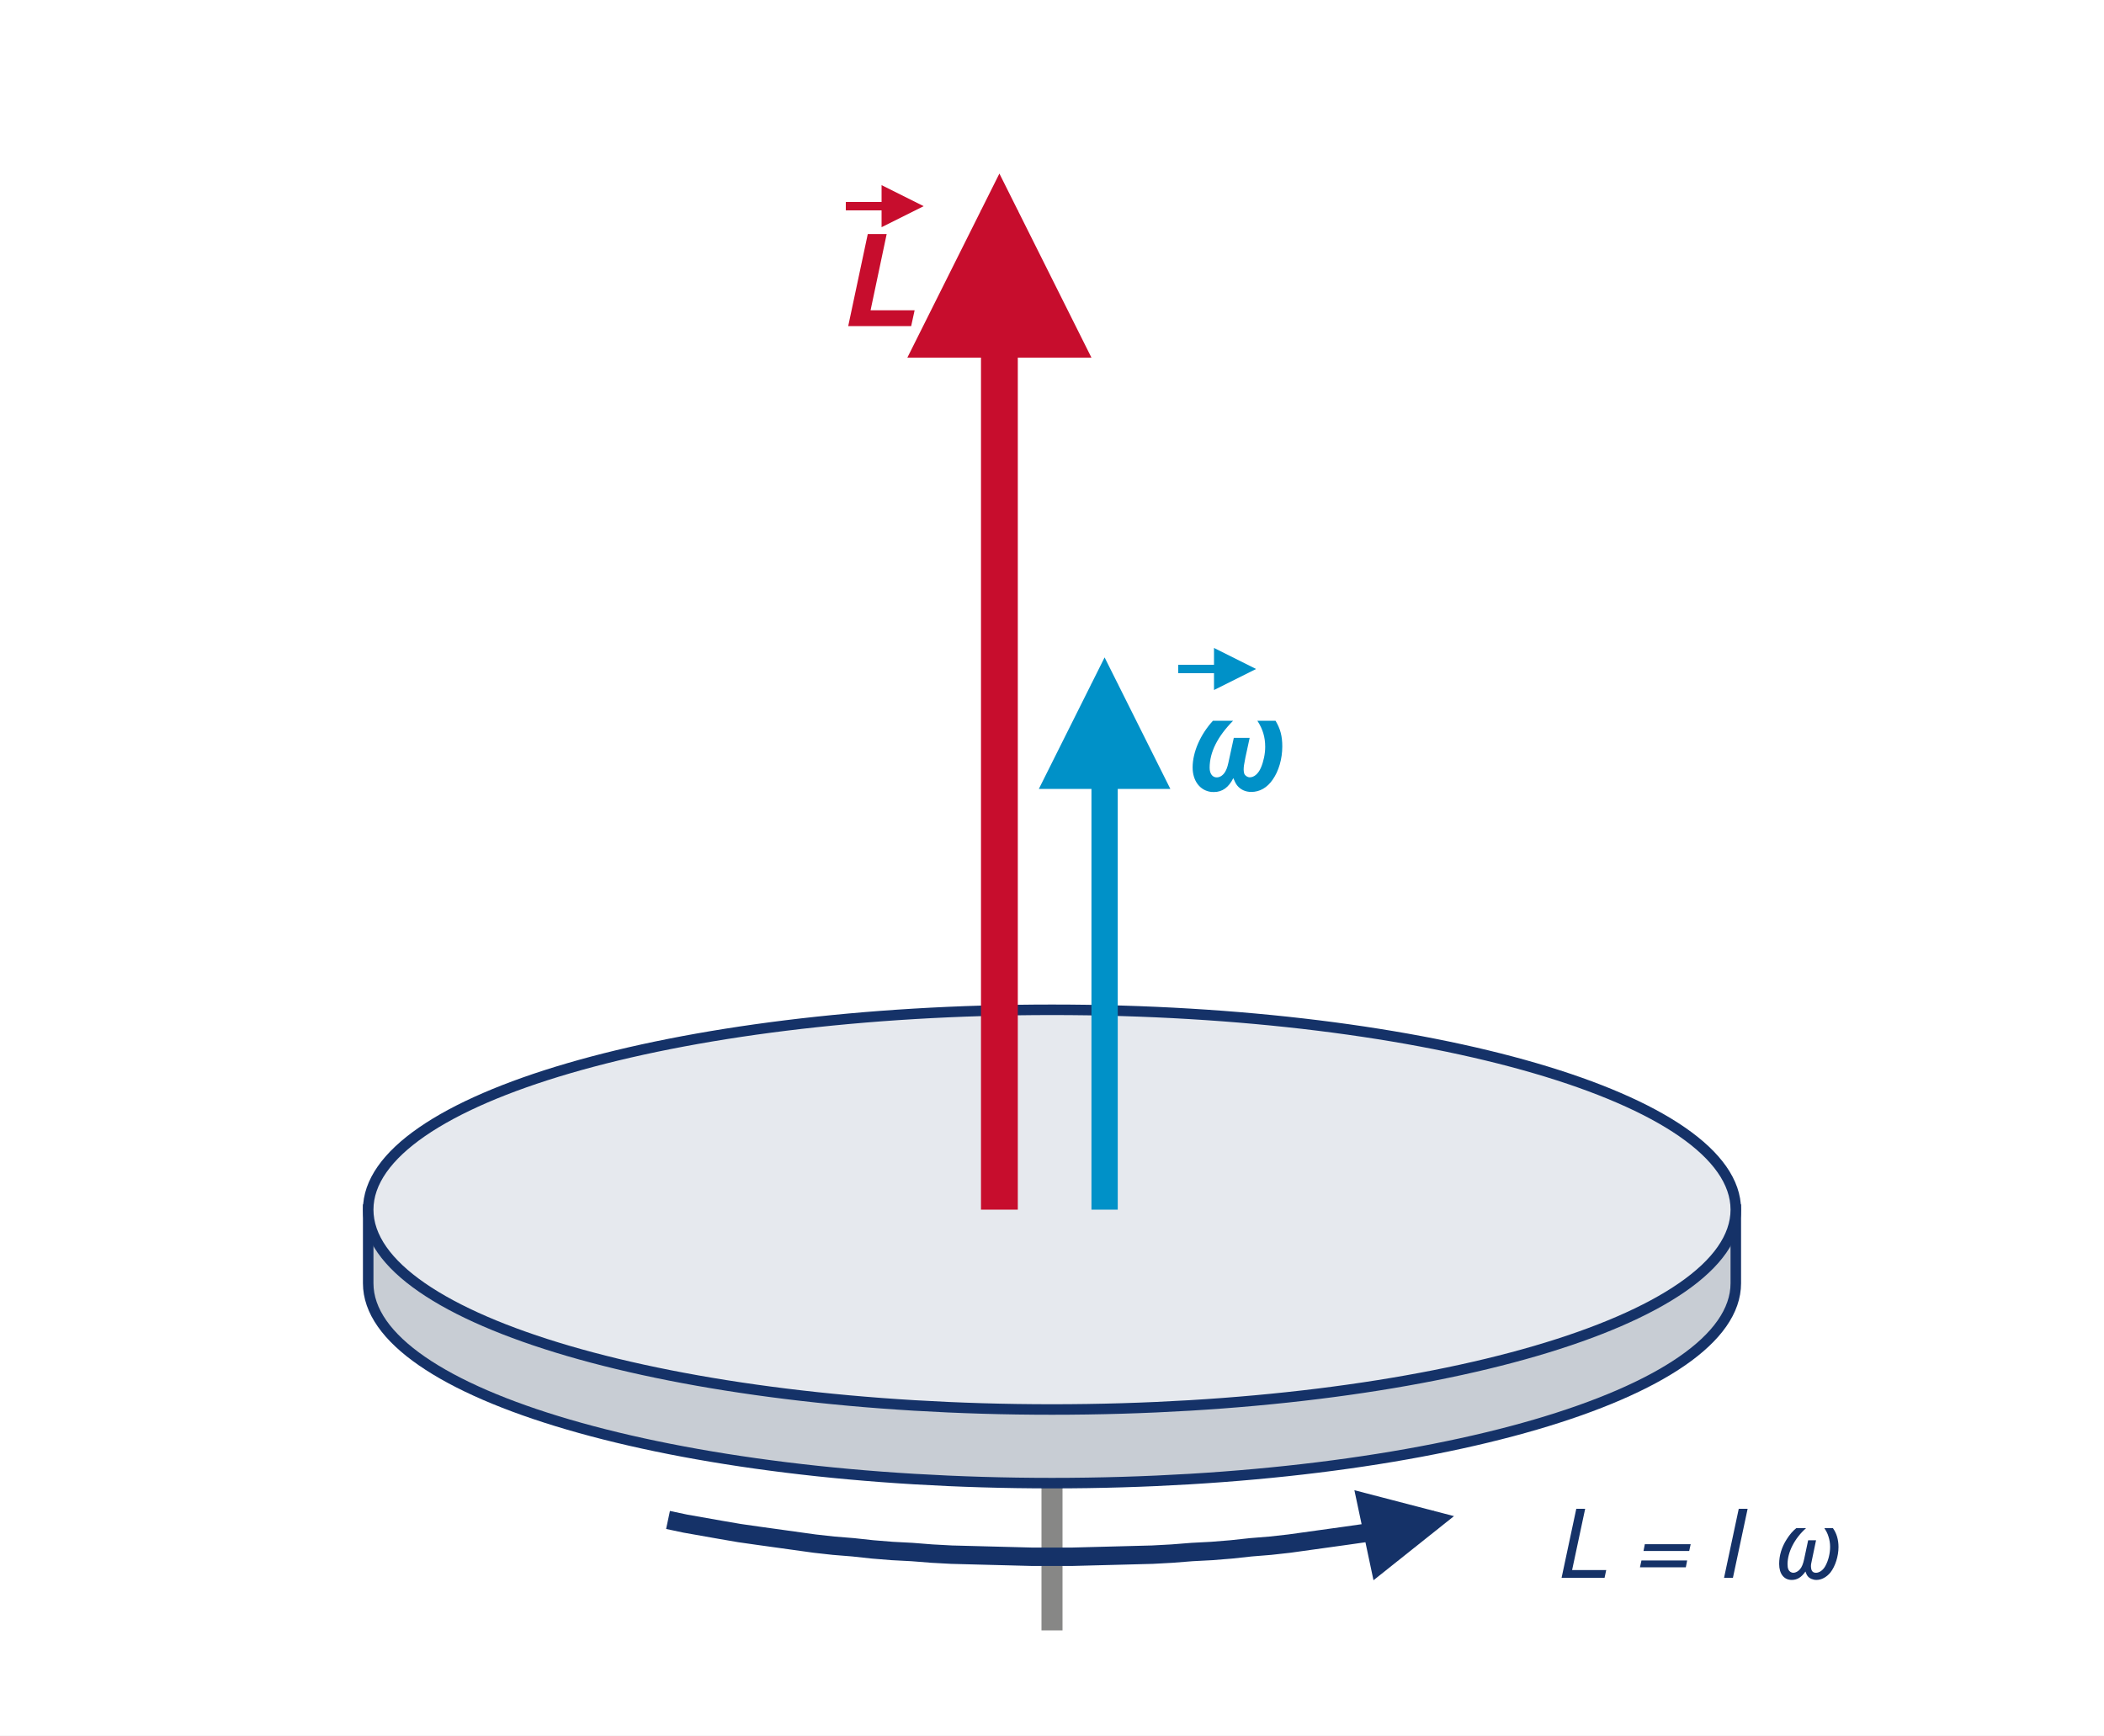
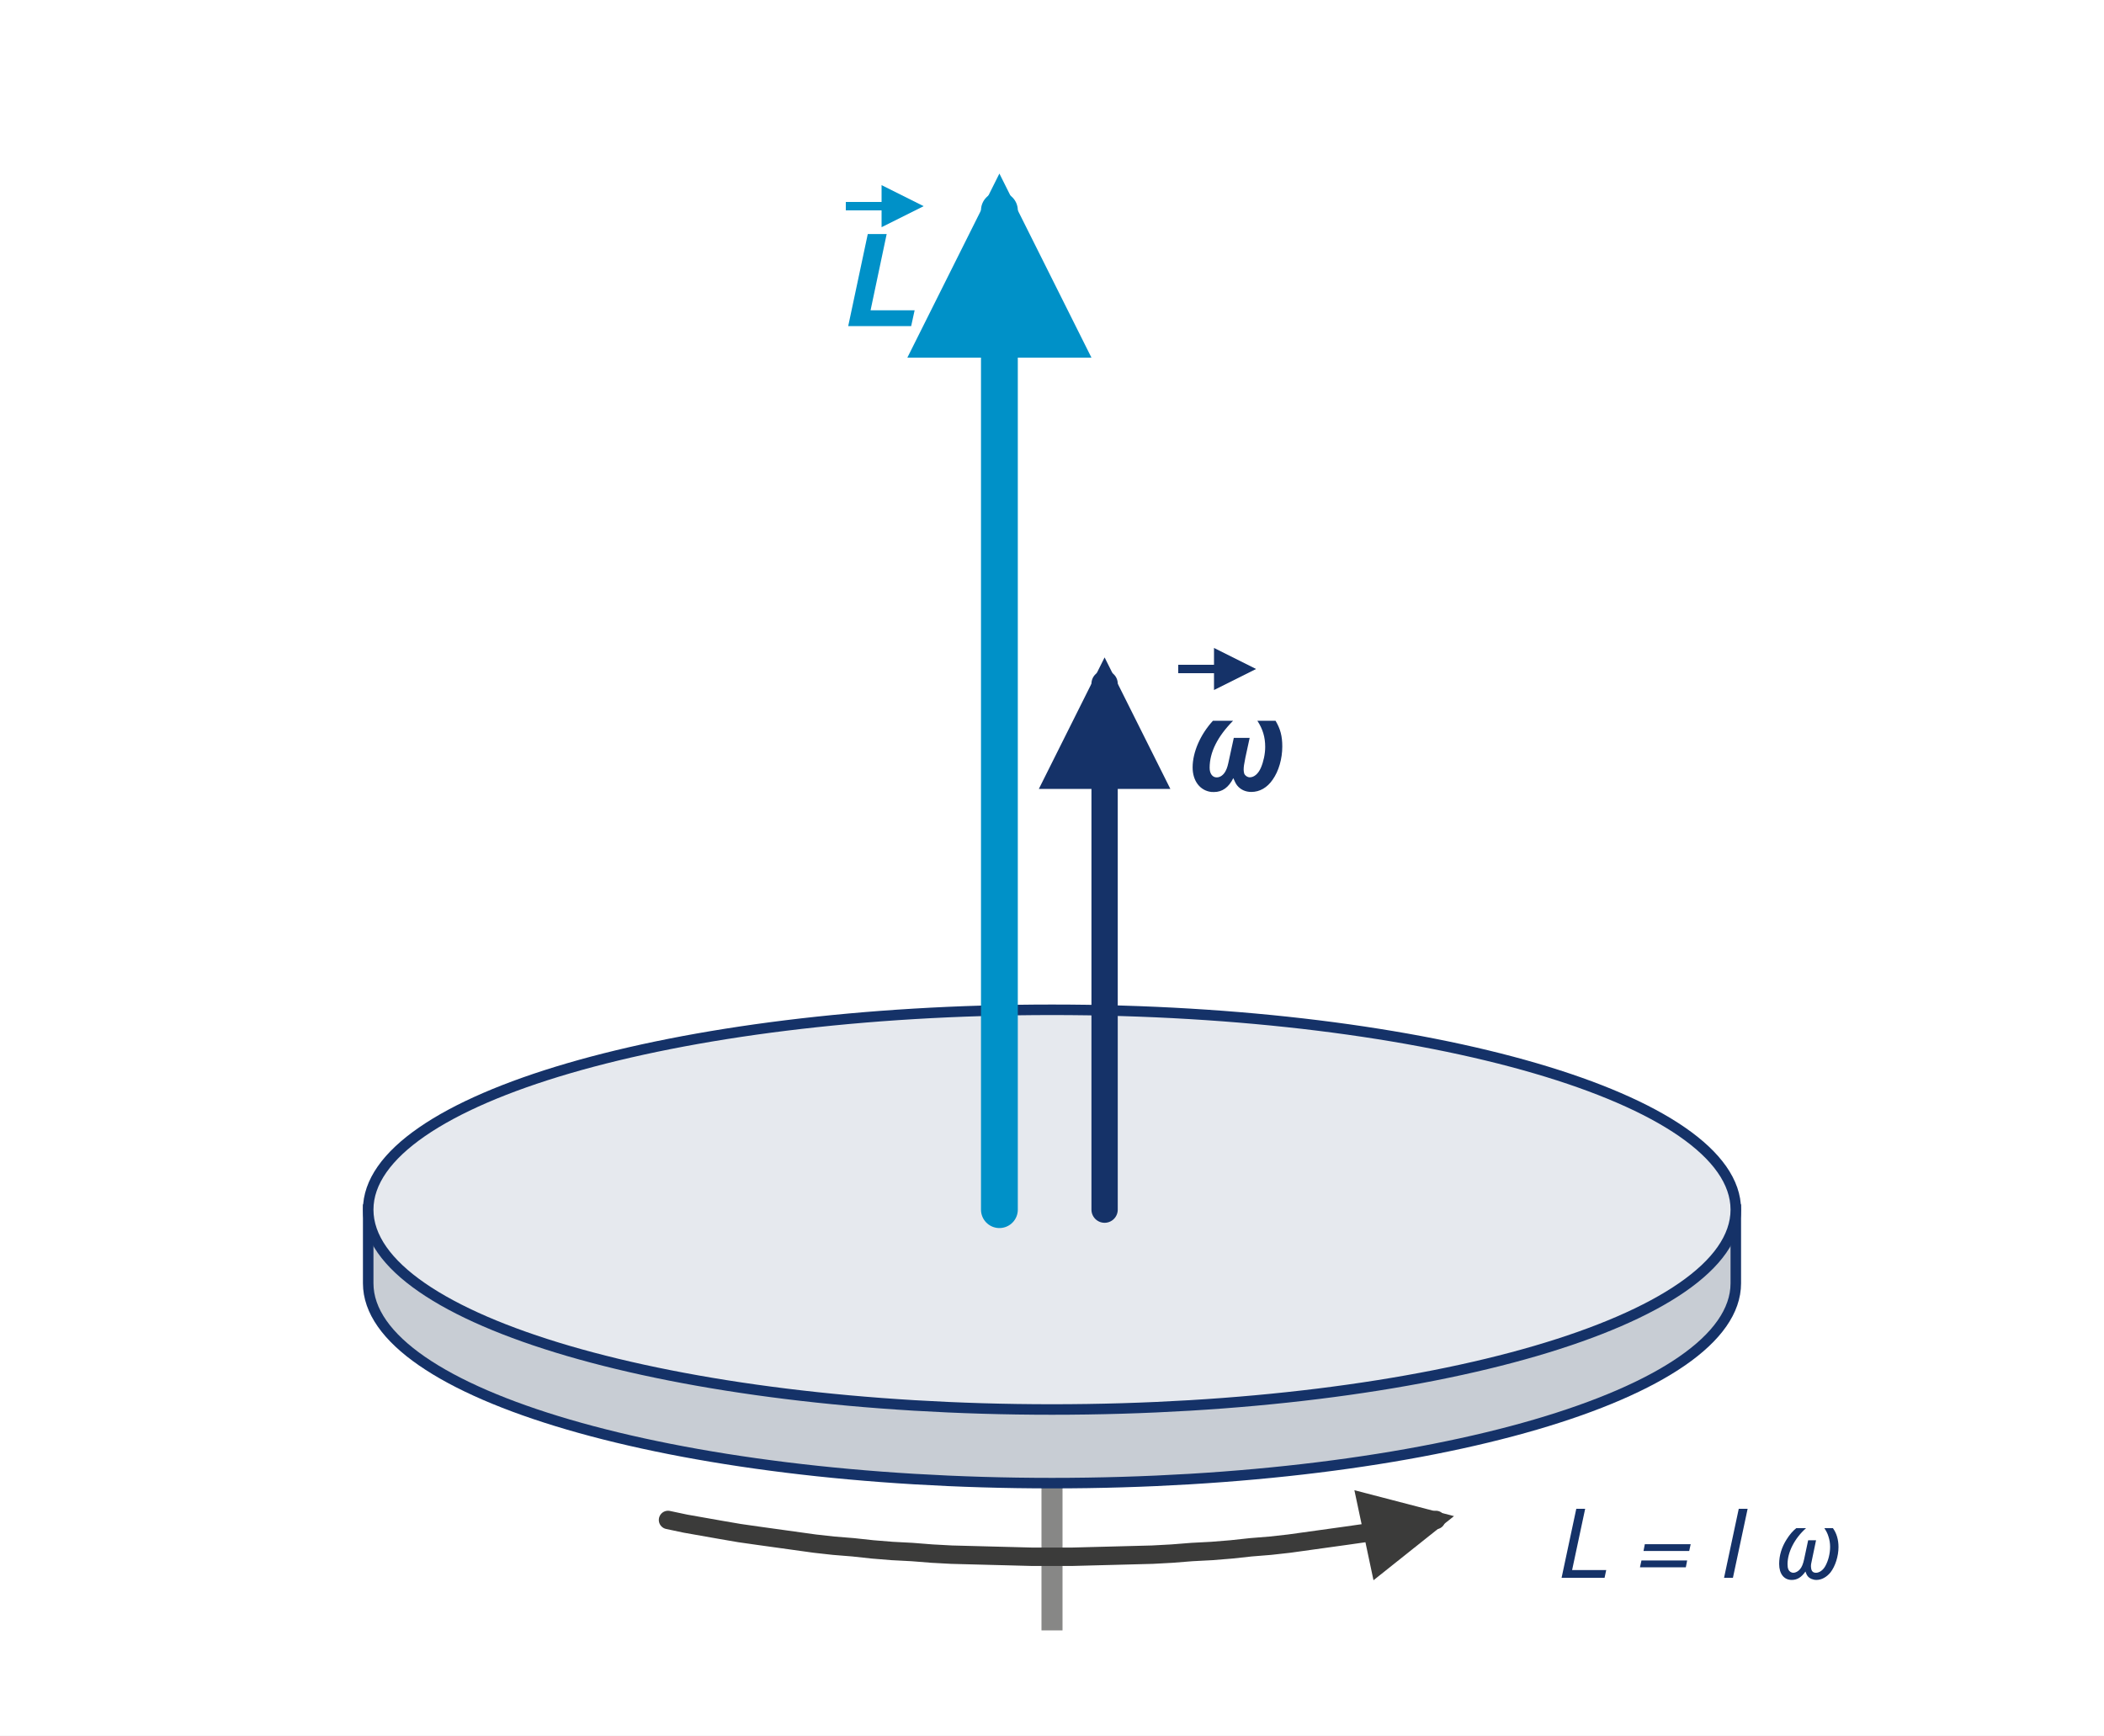
<svg xmlns="http://www.w3.org/2000/svg" viewBox="0 0 400 330" width="400" height="330">
  <defs>
    <marker id="arr-navy" viewBox="0 0 10 10" refX="8" refY="5" markerWidth="5" markerHeight="5" orient="auto-start-reverse">
      <path d="M0,0 L10,5 L0,10 z" fill="rgb(21,50,104)" />
    </marker>
-     <marker id="arr-omega" viewBox="0 0 10 10" refX="8" refY="5" markerWidth="5" markerHeight="5" orient="auto-start-reverse">
+     <marker id="arr-L" viewBox="0 0 10 10" refX="8" refY="5" markerWidth="5" markerHeight="5" orient="auto-start-reverse">
      <path d="M0,0 L10,5 L0,10 z" fill="rgb(0,145,200)" />
    </marker>
-     <marker id="arr-L" viewBox="0 0 10 10" refX="8" refY="5" markerWidth="5" markerHeight="5" orient="auto-start-reverse">
+     <marker id="arr-D" viewBox="0 0 10 10" refX="8" refY="5" markerWidth="5" markerHeight="5" orient="auto-start-reverse">
+       <path d="M0,0 L10,5 L0,10 z" fill="rgb(253,166,66)" />
+     </marker>
+     <marker id="arr-P" viewBox="0 0 10 10" refX="8" refY="5" markerWidth="5" markerHeight="5" orient="auto-start-reverse">
      <path d="M0,0 L10,5 L0,10 z" fill="rgb(199,13,45)" />
    </marker>
-     <marker id="arr-D" viewBox="0 0 10 10" refX="8" refY="5" markerWidth="5" markerHeight="5" orient="auto-start-reverse">
-       <path d="M0,0 L10,5 L0,10 z" fill="rgb(37,105,81)" />
+     <marker id="arr-graph" viewBox="0 0 10 10" refX="8" refY="5" markerWidth="5" markerHeight="5" orient="auto-start-reverse">
+       <path d="M0,0 L10,5 L0,10 z" fill="rgb(59,59,58)" />
    </marker>
    <marker id="arr-grey" viewBox="0 0 10 10" refX="8" refY="5" markerWidth="5" markerHeight="5" orient="auto-start-reverse">
      <path d="M0,0 L10,5 L0,10 z" fill="rgb(135,135,134)" />
    </marker>
  </defs>
  <rect width="400" height="330" fill="white" />
-   <line x1="200" y1="310" x2="200" y2="220" stroke="rgb(135,135,134)" stroke-width="4" />
+   <line x1="200.0" y1="310.0" x2="200.0" y2="220.0" stroke="rgb(135,135,134)" stroke-width="4" />
  <path d="M70,230 L70,244 A130,38 0 0 0 330,244 L330,230 z" fill="rgb(200,205,212)" stroke="rgb(21,50,104)" stroke-width="2" />
  <ellipse cx="200" cy="230" rx="130" ry="38" fill="rgb(230,233,238)" stroke="rgb(21,50,104)" stroke-width="2" />
-   <path d="M127.0,289.0 L130.3,289.7 L133.7,290.3 L137.1,290.9 L140.6,291.5 L144.1,292.0 L147.7,292.5 L151.3,293.0 L154.9,293.5 L158.5,293.9 L162.2,294.2 L165.9,294.6 L169.6,294.9 L173.4,295.1 L177.2,295.4 L180.9,295.6 L184.7,295.7 L188.5,295.8 L192.4,295.9 L196.2,296.0 L200.0,296.0 L203.8,296.0 L207.6,295.9 L211.5,295.8 L215.3,295.7 L219.1,295.6 L222.8,295.4 L226.6,295.1 L230.4,294.9 L234.1,294.6 L237.8,294.2 L241.5,293.9 L245.1,293.5 L248.7,293.0 L252.3,292.5 L255.9,292.0 L259.4,291.5 L262.9,290.9 L266.3,290.3 L269.7,289.7 L273.0,289.0" fill="none" stroke="rgb(21,50,104)" stroke-width="3.5" marker-end="url(#arr-navy)" />
-   <line x1="210" y1="230" x2="210" y2="130" stroke="rgb(0,145,200)" stroke-width="5" marker-end="url(#arr-omega)" />
-   <line x1="190" y1="230" x2="190" y2="40" stroke="rgb(199,13,45)" stroke-width="7" marker-end="url(#arr-L)" />
-   <text x="224" y="150" fill="rgb(0,145,200)" font-size="24" font-style="italic" font-weight="bold" text-anchor="start" font-family="Helvetica, Arial, sans-serif">ω</text>
-   <line x1="224" y1="127.2" x2="237.2" y2="127.2" stroke="rgb(0,145,200)" stroke-width="1.6" marker-end="url(#arr-omega)" />
-   <text x="174" y="62" fill="rgb(199,13,45)" font-size="24" font-style="italic" font-weight="bold" text-anchor="end" font-family="Helvetica, Arial, sans-serif">L</text>
-   <line x1="160.8" y1="39.2" x2="174.0" y2="39.2" stroke="rgb(199,13,45)" stroke-width="1.6" marker-end="url(#arr-L)" />
-   <text x="350" y="300" fill="rgb(21,50,104)" font-size="18" font-style="italic" font-weight="normal" text-anchor="end" font-family="Helvetica, Arial, sans-serif">L = I ω</text>
+   <polyline points="127.0,289.0 130.3,289.7 133.7,290.3 137.1,290.9 140.6,291.5 144.1,292.0 147.7,292.5 151.3,293.0 154.9,293.5 158.5,293.9 162.2,294.2 165.9,294.6 169.6,294.9 173.4,295.1 177.2,295.4 180.9,295.6 184.7,295.7 188.5,295.8 192.4,295.9 196.2,296.0 200.0,296.0 203.8,296.0 207.6,295.9 211.5,295.8 215.3,295.7 219.1,295.6 222.8,295.4 226.6,295.1 230.4,294.9 234.1,294.6 237.8,294.2 241.5,293.9 245.1,293.5 248.7,293.0 252.3,292.5 255.9,292.0 259.4,291.5 262.9,290.9 266.3,290.3 269.7,289.7 273.0,289.0" fill="none" stroke="rgb(59,59,58)" stroke-width="3.5" marker-end="url(#arr-graph)" stroke-linejoin="round" stroke-linecap="round" opacity="1" />
+   <line x1="210.0" y1="230.0" x2="210.0" y2="130.0" stroke="rgb(21,50,104)" stroke-width="5" stroke-linecap="round" marker-end="url(#arr-navy)" />
+   <line x1="190.0" y1="230.0" x2="190.0" y2="40.0" stroke="rgb(0,145,200)" stroke-width="7" stroke-linecap="round" marker-end="url(#arr-L)" />
+   <text x="224.0" y="150.0" fill="rgb(21,50,104)" font-size="24" font-style="italic" font-weight="bold" text-anchor="start" font-family="Helvetica, Arial, sans-serif">ω</text>
+   <line x1="224.0" y1="127.2" x2="237.2" y2="127.2" stroke="rgb(21,50,104)" stroke-width="1.6" marker-end="url(#arr-navy)" />
+   <text x="174.0" y="62.0" fill="rgb(0,145,200)" font-size="24" font-style="italic" font-weight="bold" text-anchor="end" font-family="Helvetica, Arial, sans-serif">L</text>
+   <line x1="160.8" y1="39.2" x2="174.0" y2="39.2" stroke="rgb(0,145,200)" stroke-width="1.6" marker-end="url(#arr-L)" />
+   <text x="350.0" y="300.0" fill="rgb(21,50,104)" font-size="18" font-style="italic" font-weight="normal" text-anchor="end" font-family="Helvetica, Arial, sans-serif">L = I ω</text>
</svg>
